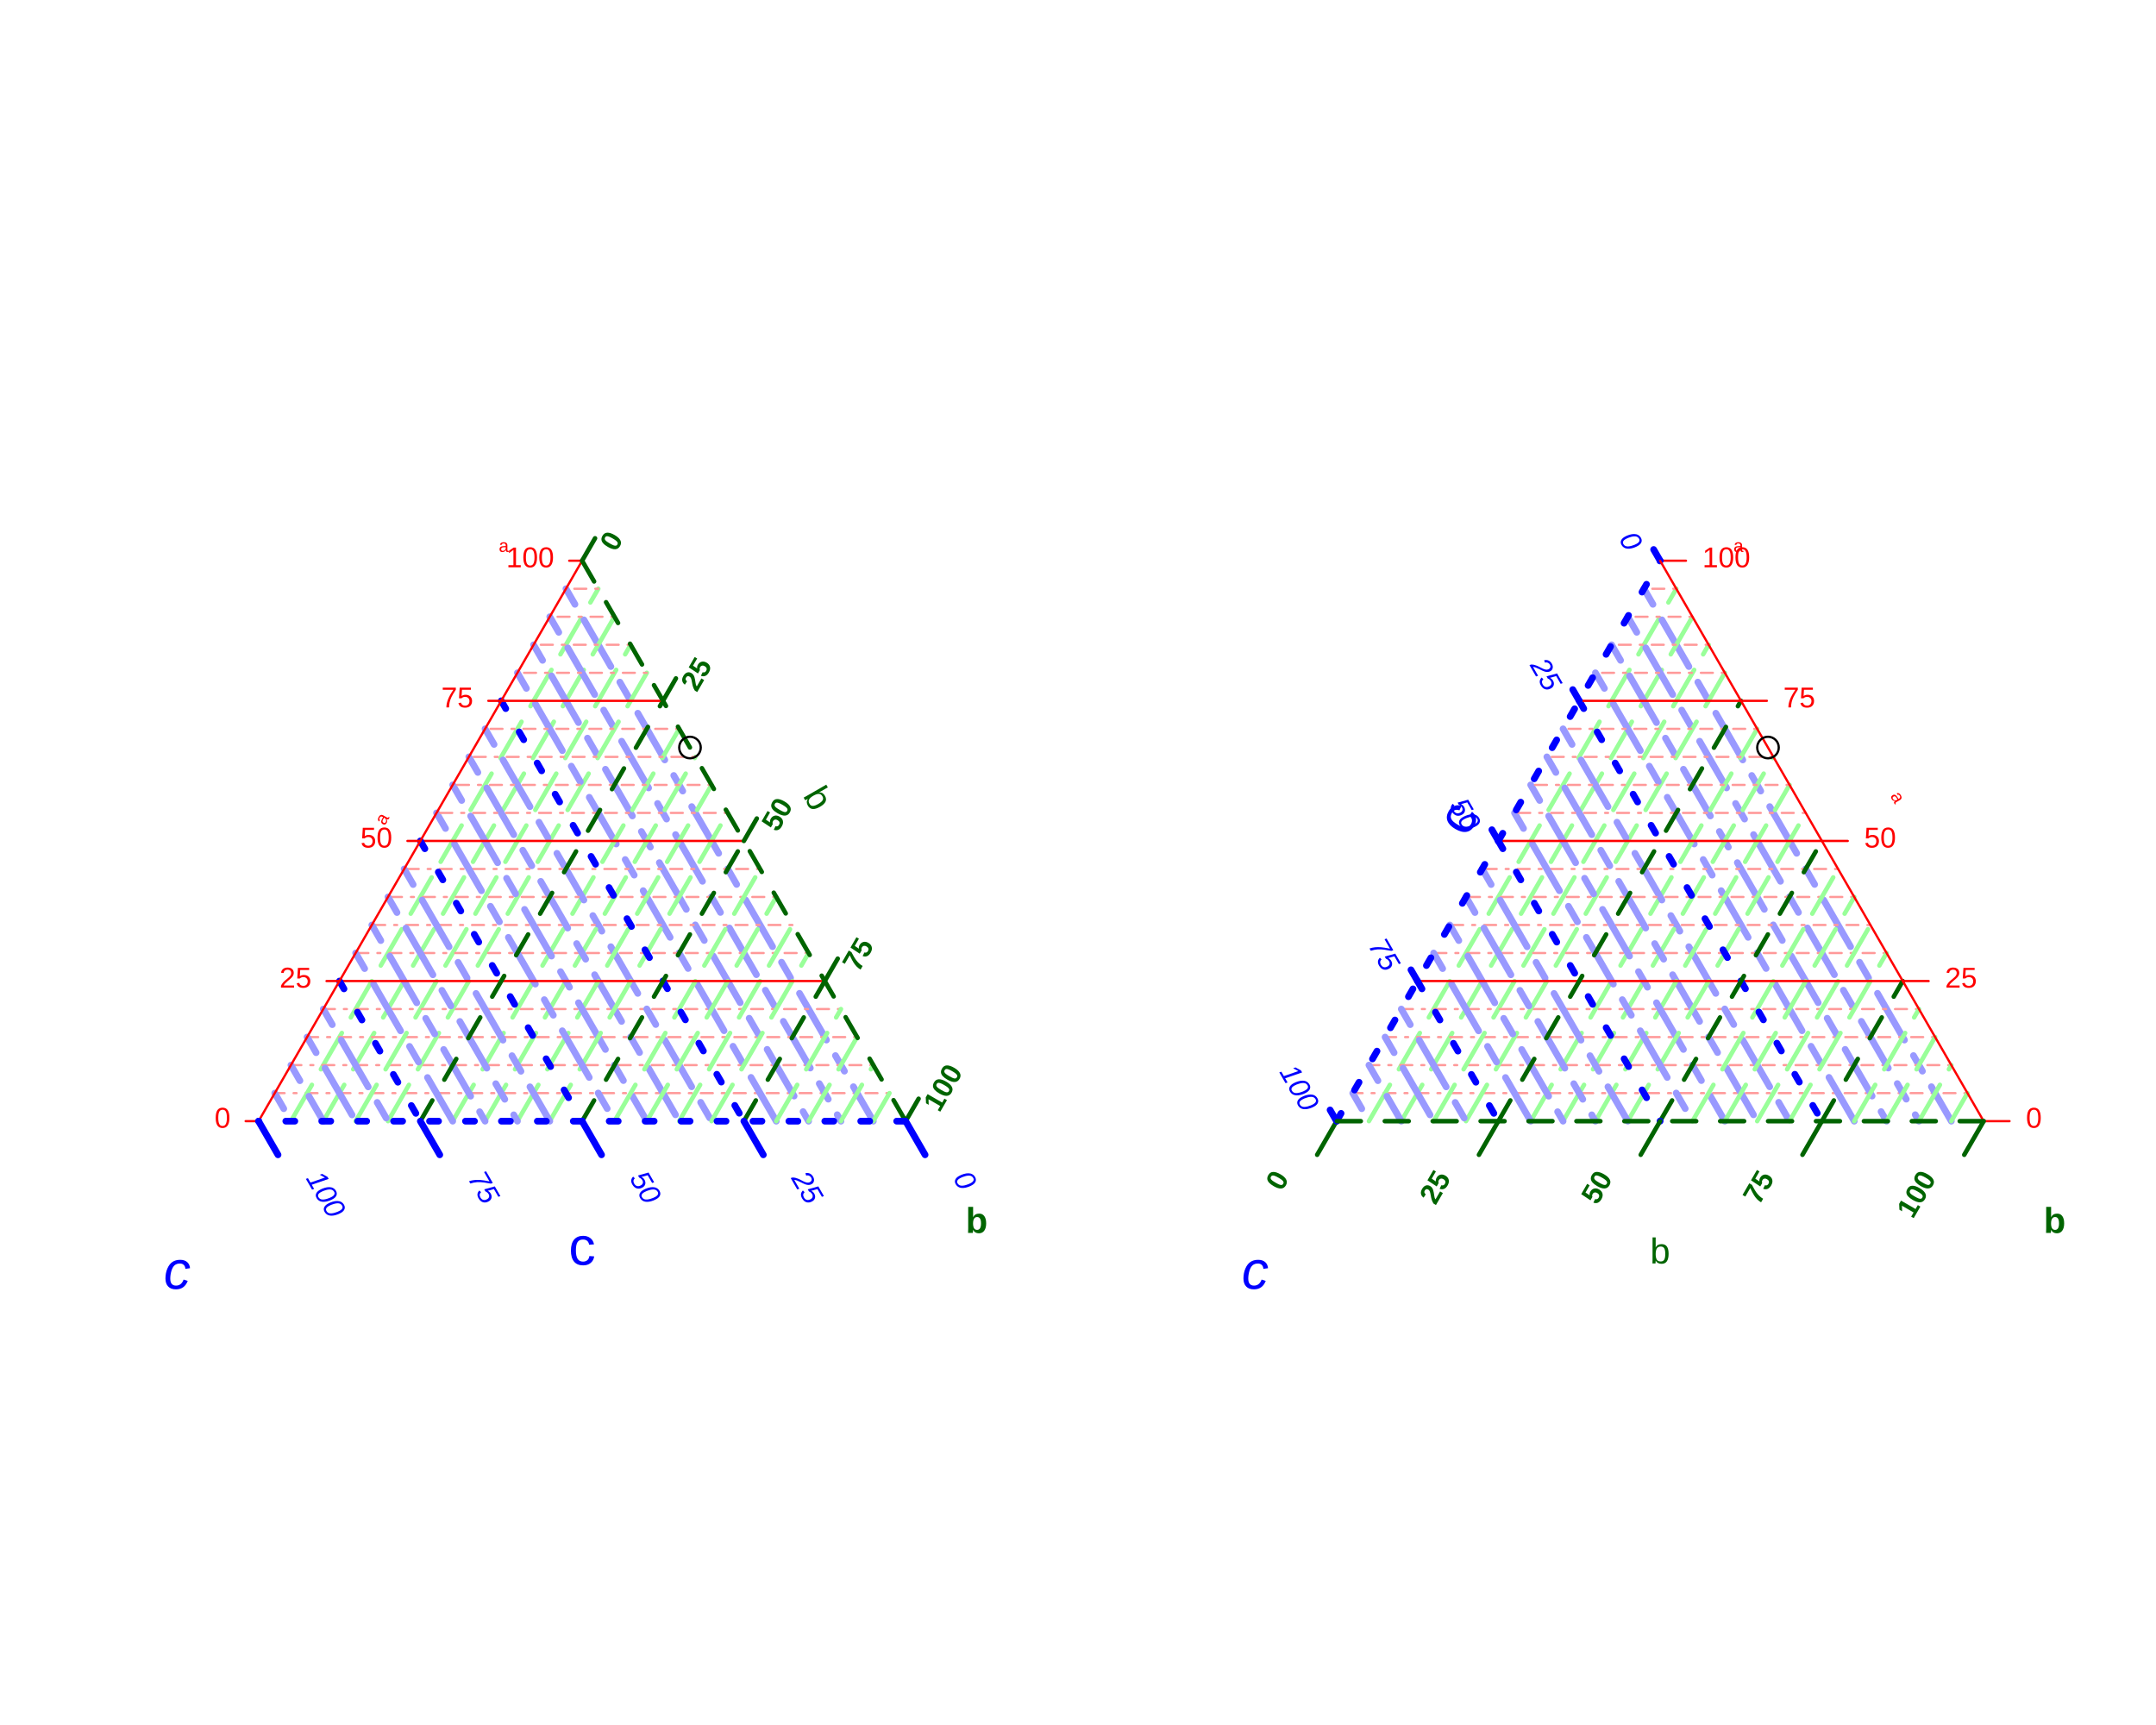
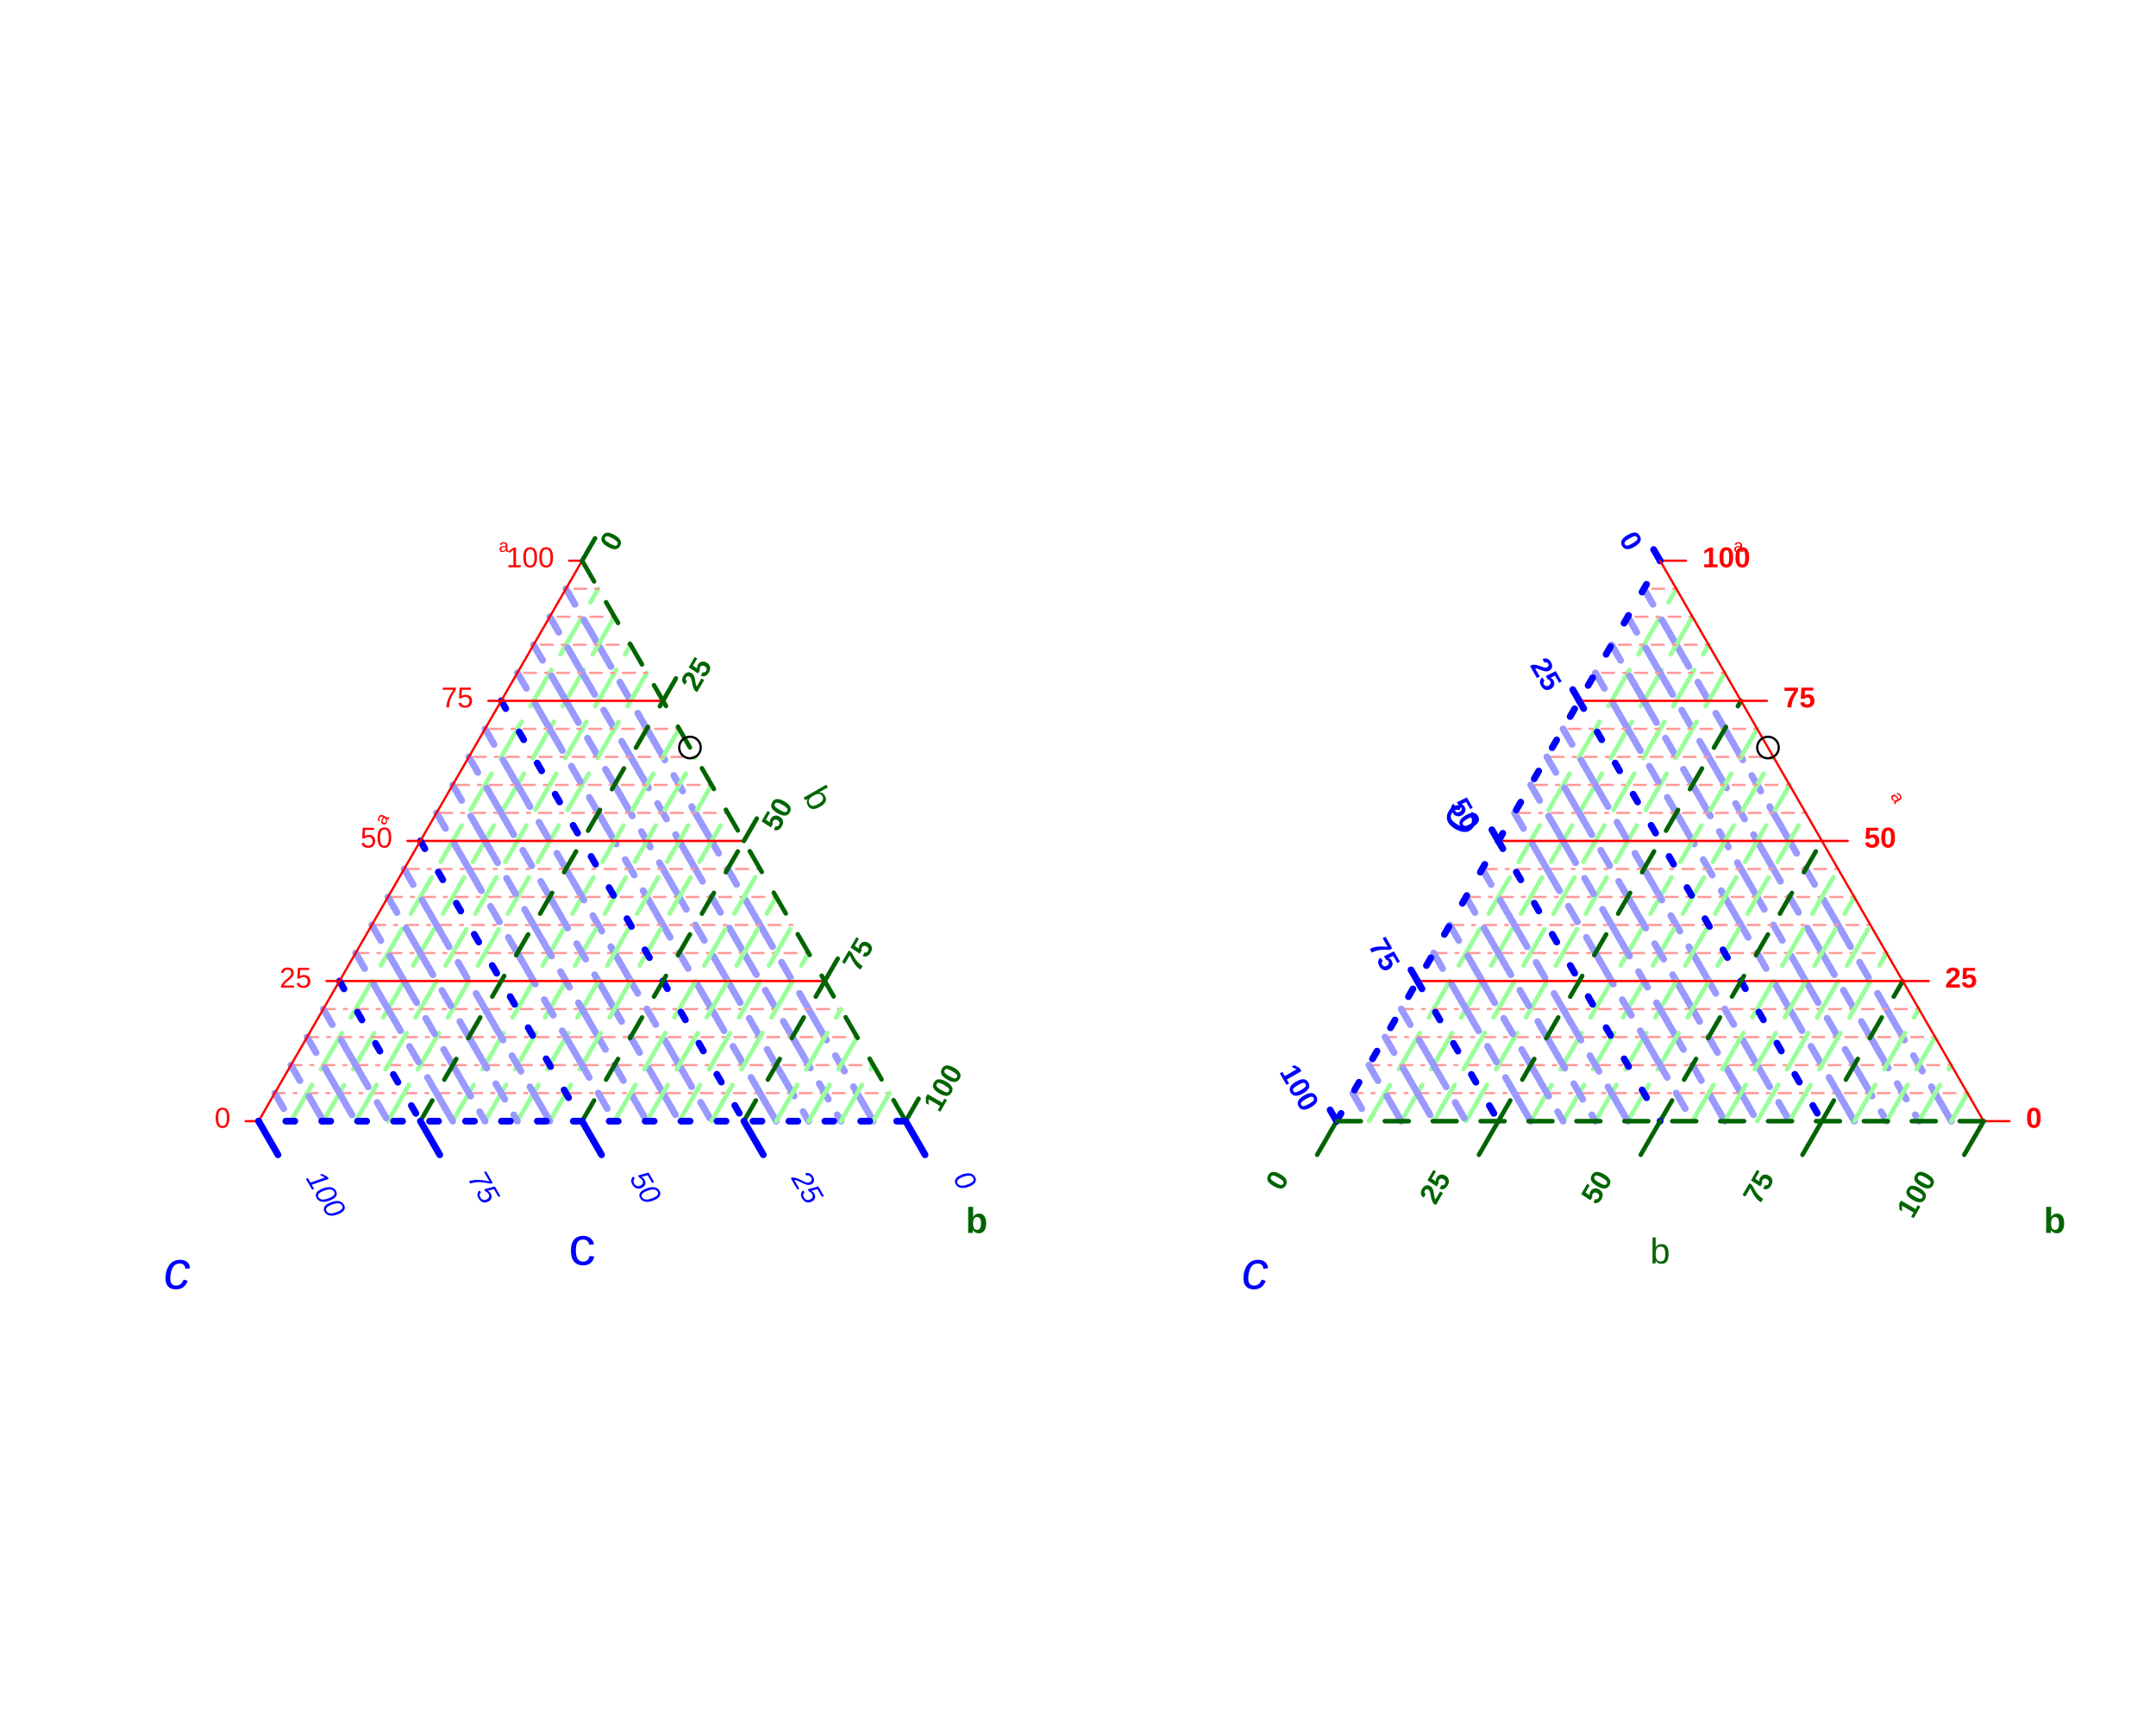
<svg xmlns="http://www.w3.org/2000/svg" viewBox="0 0 720.00 576.00">
  <defs>
    <style type="text/css">
    line, polyline, polygon, path, rect, circle {
      fill: none;
      stroke: #000000;
      stroke-linecap: round;
      stroke-linejoin: round;
      stroke-miterlimit: 10.00;
    }
  </style>
  </defs>
  <rect width="100%" height="100%" style="stroke: none; fill: #FFFFFF;" />
  <polyline points="194.40,187.23 302.45,374.37 86.35,374.37 194.40,187.23 194.40,187.23 " style="stroke-width: 0.75; stroke: none;" />
  <polyline points="297.04,365.01 91.76,365.01 " style="stroke-width: 0.75; stroke: #FF9999; stroke-dasharray: 1.00,3.00,4.00,3.00;" />
  <polyline points="97.16,374.37 199.80,196.59 " style="stroke-width: 1.50; stroke: #99FF99; stroke-dasharray: 14.00,6.00;" />
  <polyline points="189.00,196.59 291.64,374.37 " style="stroke-width: 2.25; stroke: #9999FF; stroke-dasharray: 6.00,6.00,18.00,6.00;" />
  <polyline points="291.64,355.66 97.16,355.66 " style="stroke-width: 0.75; stroke: #FF9999; stroke-dasharray: 1.00,3.00,4.00,3.00;" />
  <polyline points="107.96,374.37 205.20,205.94 " style="stroke-width: 1.50; stroke: #99FF99; stroke-dasharray: 14.00,6.00;" />
  <polyline points="183.60,205.94 280.84,374.37 " style="stroke-width: 2.25; stroke: #9999FF; stroke-dasharray: 6.00,6.00,18.00,6.00;" />
  <polyline points="286.24,346.30 102.56,346.30 " style="stroke-width: 0.75; stroke: #FF9999; stroke-dasharray: 1.00,3.00,4.00,3.00;" />
  <polyline points="118.77,374.37 210.61,215.30 " style="stroke-width: 1.50; stroke: #99FF99; stroke-dasharray: 14.00,6.00;" />
  <polyline points="178.19,215.30 270.03,374.37 " style="stroke-width: 2.25; stroke: #9999FF; stroke-dasharray: 6.00,6.00,18.00,6.00;" />
  <polyline points="280.84,336.94 107.96,336.94 " style="stroke-width: 0.75; stroke: #FF9999; stroke-dasharray: 1.00,3.00,4.00,3.00;" />
  <polyline points="129.57,374.37 216.01,224.66 " style="stroke-width: 1.50; stroke: #99FF99; stroke-dasharray: 14.00,6.00;" />
  <polyline points="172.79,224.66 259.23,374.37 " style="stroke-width: 2.25; stroke: #9999FF; stroke-dasharray: 6.00,6.00,18.00,6.00;" />
  <polyline points="270.03,318.23 118.77,318.23 " style="stroke-width: 0.75; stroke: #FF9999; stroke-dasharray: 1.00,3.00,4.00,3.00;" />
  <polyline points="151.18,374.37 226.81,243.37 " style="stroke-width: 1.50; stroke: #99FF99; stroke-dasharray: 14.00,6.00;" />
  <polyline points="161.99,243.37 237.62,374.37 " style="stroke-width: 2.25; stroke: #9999FF; stroke-dasharray: 6.00,6.00,18.00,6.00;" />
  <polyline points="264.63,308.87 124.17,308.87 " style="stroke-width: 0.75; stroke: #FF9999; stroke-dasharray: 1.00,3.00,4.00,3.00;" />
  <polyline points="161.99,374.37 232.22,252.73 " style="stroke-width: 1.50; stroke: #99FF99; stroke-dasharray: 14.00,6.00;" />
  <polyline points="156.58,252.73 226.81,374.37 " style="stroke-width: 2.25; stroke: #9999FF; stroke-dasharray: 6.00,6.00,18.00,6.00;" />
  <polyline points="259.23,299.51 129.57,299.51 " style="stroke-width: 0.75; stroke: #FF9999; stroke-dasharray: 1.00,3.00,4.00,3.00;" />
  <polyline points="172.79,374.37 237.62,262.09 " style="stroke-width: 1.50; stroke: #99FF99; stroke-dasharray: 14.00,6.00;" />
  <polyline points="151.18,262.09 216.01,374.37 " style="stroke-width: 2.25; stroke: #9999FF; stroke-dasharray: 6.00,6.00,18.00,6.00;" />
  <polyline points="253.83,290.16 134.97,290.16 " style="stroke-width: 0.75; stroke: #FF9999; stroke-dasharray: 1.00,3.00,4.00,3.00;" />
  <polyline points="183.60,374.37 243.02,271.44 " style="stroke-width: 1.50; stroke: #99FF99; stroke-dasharray: 14.00,6.00;" />
  <polyline points="145.78,271.44 205.20,374.37 " style="stroke-width: 2.25; stroke: #9999FF; stroke-dasharray: 6.00,6.00,18.00,6.00;" />
  <polyline points="243.02,271.44 145.78,271.44 " style="stroke-width: 0.75; stroke: #FF9999; stroke-dasharray: 1.00,3.00,4.00,3.00;" />
  <polyline points="205.20,374.37 253.83,290.16 " style="stroke-width: 1.50; stroke: #99FF99; stroke-dasharray: 14.00,6.00;" />
  <polyline points="134.97,290.16 183.60,374.37 " style="stroke-width: 2.25; stroke: #9999FF; stroke-dasharray: 6.00,6.00,18.00,6.00;" />
  <polyline points="237.62,262.09 151.18,262.09 " style="stroke-width: 0.75; stroke: #FF9999; stroke-dasharray: 1.00,3.00,4.00,3.00;" />
  <polyline points="216.01,374.37 259.23,299.51 " style="stroke-width: 1.50; stroke: #99FF99; stroke-dasharray: 14.00,6.00;" />
  <polyline points="129.57,299.51 172.79,374.37 " style="stroke-width: 2.25; stroke: #9999FF; stroke-dasharray: 6.00,6.00,18.00,6.00;" />
  <polyline points="232.22,252.73 156.58,252.73 " style="stroke-width: 0.75; stroke: #FF9999; stroke-dasharray: 1.00,3.00,4.00,3.00;" />
  <polyline points="226.81,374.37 264.63,308.87 " style="stroke-width: 1.50; stroke: #99FF99; stroke-dasharray: 14.00,6.00;" />
  <polyline points="124.17,308.87 161.99,374.37 " style="stroke-width: 2.25; stroke: #9999FF; stroke-dasharray: 6.00,6.00,18.00,6.00;" />
  <polyline points="226.81,243.37 161.99,243.37 " style="stroke-width: 0.75; stroke: #FF9999; stroke-dasharray: 1.00,3.00,4.00,3.00;" />
  <polyline points="237.62,374.37 270.03,318.23 " style="stroke-width: 1.50; stroke: #99FF99; stroke-dasharray: 14.00,6.00;" />
  <polyline points="118.77,318.23 151.18,374.37 " style="stroke-width: 2.25; stroke: #9999FF; stroke-dasharray: 6.00,6.00,18.00,6.00;" />
  <polyline points="216.01,224.66 172.79,224.66 " style="stroke-width: 0.75; stroke: #FF9999; stroke-dasharray: 1.00,3.00,4.00,3.00;" />
  <polyline points="259.23,374.37 280.84,336.94 " style="stroke-width: 1.50; stroke: #99FF99; stroke-dasharray: 14.00,6.00;" />
  <polyline points="107.96,336.94 129.57,374.37 " style="stroke-width: 2.25; stroke: #9999FF; stroke-dasharray: 6.00,6.00,18.00,6.00;" />
  <polyline points="210.61,215.30 178.19,215.30 " style="stroke-width: 0.75; stroke: #FF9999; stroke-dasharray: 1.00,3.00,4.00,3.00;" />
  <polyline points="270.03,374.37 286.24,346.30 " style="stroke-width: 1.50; stroke: #99FF99; stroke-dasharray: 14.00,6.00;" />
  <polyline points="102.56,346.30 118.77,374.37 " style="stroke-width: 2.25; stroke: #9999FF; stroke-dasharray: 6.00,6.00,18.00,6.00;" />
  <polyline points="205.20,205.94 183.60,205.94 " style="stroke-width: 0.75; stroke: #FF9999; stroke-dasharray: 1.00,3.00,4.00,3.00;" />
  <polyline points="280.84,374.37 291.64,355.66 " style="stroke-width: 1.50; stroke: #99FF99; stroke-dasharray: 14.00,6.00;" />
  <polyline points="97.16,355.66 107.96,374.37 " style="stroke-width: 2.25; stroke: #9999FF; stroke-dasharray: 6.00,6.00,18.00,6.00;" />
  <polyline points="199.80,196.59 189.00,196.59 " style="stroke-width: 0.75; stroke: #FF9999; stroke-dasharray: 1.00,3.00,4.00,3.00;" />
  <polyline points="291.64,374.37 297.04,365.01 " style="stroke-width: 1.50; stroke: #99FF99; stroke-dasharray: 14.00,6.00;" />
  <polyline points="91.76,365.01 97.16,374.37 " style="stroke-width: 2.25; stroke: #9999FF; stroke-dasharray: 6.00,6.00,18.00,6.00;" />
  <polyline points="275.43,327.59 113.37,327.59 " style="stroke-width: 0.75; stroke: #FF0000;" />
  <polyline points="140.38,374.37 221.41,234.01 " style="stroke-width: 1.50; stroke: #006400; stroke-dasharray: 8.00,8.00;" />
  <polyline points="167.39,234.01 248.42,374.37 " style="stroke-width: 2.25; stroke: #0000FF; stroke-dasharray: 3.00,9.00;" />
  <polyline points="248.42,280.80 140.38,280.80 " style="stroke-width: 0.75; stroke: #FF0000;" />
  <polyline points="194.40,374.37 248.42,280.80 " style="stroke-width: 1.50; stroke: #006400; stroke-dasharray: 8.00,8.00;" />
  <polyline points="140.38,280.80 194.40,374.37 " style="stroke-width: 2.25; stroke: #0000FF; stroke-dasharray: 3.00,9.00;" />
  <polyline points="221.41,234.01 167.39,234.01 " style="stroke-width: 0.75; stroke: #FF0000;" />
  <polyline points="248.42,374.37 275.43,327.59 " style="stroke-width: 1.50; stroke: #006400; stroke-dasharray: 8.00,8.00;" />
  <polyline points="113.37,327.59 140.38,374.37 " style="stroke-width: 2.25; stroke: #0000FF; stroke-dasharray: 3.00,9.00;" />
  <polyline points="86.35,374.37 82.03,374.37 " style="stroke-width: 0.75; stroke: #FF0000;" />
  <polyline points="194.40,187.23 198.72,179.74 " style="stroke-width: 1.50; stroke: #006400;" />
  <polyline points="302.45,374.37 308.93,385.60 " style="stroke-width: 2.25; stroke: #0000FF;" />
  <text x="71.66" y="376.57" style="font-size: 9.60px; fill: #FF0000; font-family: Liberation Sans;" textLength="5.33px" lengthAdjust="spacingAndGlyphs">0</text>
  <text transform="translate(205.66,184.59) rotate(-60)" style="font-size: 9.60px; font-weight: bold; fill: #006400; font-family: Liberation Sans;" textLength="5.33px" lengthAdjust="spacingAndGlyphs">0</text>
  <text transform="translate(318.12,393.43) rotate(60)" style="font-size: 9.60px; font-style: italic; fill: #0000FF; font-family: Liberation Sans;" textLength="5.33px" lengthAdjust="spacingAndGlyphs">0</text>
  <polyline points="113.37,327.59 109.04,327.59 " style="stroke-width: 0.75; stroke: #FF0000;" />
  <polyline points="221.41,234.01 225.73,226.53 " style="stroke-width: 1.50; stroke: #006400;" />
  <polyline points="248.42,374.37 254.91,385.60 " style="stroke-width: 2.25; stroke: #0000FF;" />
  <text x="93.35" y="329.78" style="font-size: 9.60px; fill: #FF0000; font-family: Liberation Sans;" textLength="10.66px" lengthAdjust="spacingAndGlyphs">25</text>
  <text transform="translate(232.68,231.37) rotate(-60)" style="font-size: 9.60px; font-weight: bold; fill: #006400; font-family: Liberation Sans;" textLength="10.66px" lengthAdjust="spacingAndGlyphs">25</text>
  <text transform="translate(264.09,393.43) rotate(60)" style="font-size: 9.60px; font-style: italic; fill: #0000FF; font-family: Liberation Sans;" textLength="10.66px" lengthAdjust="spacingAndGlyphs">25</text>
  <polyline points="140.38,280.80 136.06,280.80 " style="stroke-width: 0.75; stroke: #FF0000;" />
  <polyline points="248.42,280.80 252.74,273.31 " style="stroke-width: 1.50; stroke: #006400;" />
  <polyline points="194.40,374.37 200.88,385.60 " style="stroke-width: 2.25; stroke: #0000FF;" />
  <text x="120.36" y="283.00" style="font-size: 9.60px; fill: #FF0000; font-family: Liberation Sans;" textLength="10.66px" lengthAdjust="spacingAndGlyphs">50</text>
  <text transform="translate(259.69,278.16) rotate(-60)" style="font-size: 9.60px; font-weight: bold; fill: #006400; font-family: Liberation Sans;" textLength="10.66px" lengthAdjust="spacingAndGlyphs">50</text>
  <text transform="translate(210.07,393.43) rotate(60)" style="font-size: 9.60px; font-style: italic; fill: #0000FF; font-family: Liberation Sans;" textLength="10.66px" lengthAdjust="spacingAndGlyphs">50</text>
  <polyline points="167.39,234.01 163.07,234.01 " style="stroke-width: 0.75; stroke: #FF0000;" />
  <polyline points="275.43,327.59 279.76,320.10 " style="stroke-width: 1.50; stroke: #006400;" />
  <polyline points="140.38,374.37 146.86,385.60 " style="stroke-width: 2.25; stroke: #0000FF;" />
  <text x="147.37" y="236.21" style="font-size: 9.60px; fill: #FF0000; font-family: Liberation Sans;" textLength="10.66px" lengthAdjust="spacingAndGlyphs">75</text>
  <text transform="translate(286.70,324.94) rotate(-60)" style="font-size: 9.60px; font-weight: bold; fill: #006400; font-family: Liberation Sans;" textLength="10.66px" lengthAdjust="spacingAndGlyphs">75</text>
  <text transform="translate(156.05,393.43) rotate(60)" style="font-size: 9.60px; font-style: italic; fill: #0000FF; font-family: Liberation Sans;" textLength="10.66px" lengthAdjust="spacingAndGlyphs">75</text>
  <polyline points="194.40,187.23 190.08,187.23 " style="stroke-width: 0.75; stroke: #FF0000;" />
  <polyline points="302.45,374.37 306.77,366.88 " style="stroke-width: 1.50; stroke: #006400;" />
  <polyline points="86.35,374.37 92.84,385.60 " style="stroke-width: 2.25; stroke: #0000FF;" />
  <text x="169.05" y="189.43" style="font-size: 9.60px; fill: #FF0000; font-family: Liberation Sans;" textLength="15.98px" lengthAdjust="spacingAndGlyphs">100</text>
  <text transform="translate(313.71,371.73) rotate(-60)" style="font-size: 9.60px; font-weight: bold; fill: #006400; font-family: Liberation Sans;" textLength="15.98px" lengthAdjust="spacingAndGlyphs">100</text>
  <text transform="translate(102.02,393.43) rotate(60)" style="font-size: 9.60px; font-style: italic; fill: #0000FF; font-family: Liberation Sans;" textLength="15.98px" lengthAdjust="spacingAndGlyphs">100</text>
  <polyline points="86.35,374.37 194.40,187.23 " style="stroke-width: 0.75; stroke: #FF0000;" />
  <polyline points="194.40,187.23 302.45,374.37 " style="stroke-width: 1.50; stroke: #006400; stroke-dasharray: 8.00,8.00;" />
  <polyline points="302.45,374.37 86.35,374.37 " style="stroke-width: 2.25; stroke: #0000FF; stroke-dasharray: 3.00,9.00;" />
  <text transform="translate(128.44,275.84) rotate(-60)" style="font-size: 6.00px; fill: #FF0000; font-family: Liberation Sans;" textLength="3.34px" lengthAdjust="spacingAndGlyphs">a</text>
  <text transform="translate(267.99,265.65) rotate(-300)" style="font-size: 12.00px; fill: #006400; font-family: Liberation Sans;" textLength="6.67px" lengthAdjust="spacingAndGlyphs">b</text>
  <text x="189.90" y="422.35" style="font-size: 18.00px; fill: #0000FF; font-family: Liberation Sans;" textLength="9.00px" lengthAdjust="spacingAndGlyphs">c</text>
  <text x="166.57" y="184.28" style="font-size: 6.00px; fill: #FF0000; font-family: Liberation Sans;" textLength="3.34px" lengthAdjust="spacingAndGlyphs">a</text>
  <text x="322.49" y="411.69" style="font-size: 12.00px; font-weight: bold; fill: #006400; font-family: Liberation Sans;" textLength="7.33px" lengthAdjust="spacingAndGlyphs">b</text>
  <text x="54.66" y="430.36" style="font-size: 18.00px; font-style: italic; fill: #0000FF; font-family: Liberation Sans;" textLength="9.00px" lengthAdjust="spacingAndGlyphs">c</text>
  <circle cx="230.42" cy="249.61" r="2.70pt" style="stroke-width: 0.75;" />
  <polyline points="554.40,187.23 662.45,374.37 446.35,374.37 554.40,187.23 554.40,187.23 " style="stroke-width: 0.75; stroke: none;" />
  <polyline points="657.04,365.01 451.76,365.01 " style="stroke-width: 0.75; stroke: #FF9999; stroke-dasharray: 1.00,3.00,4.00,3.00;" />
  <polyline points="457.16,374.37 559.80,196.59 " style="stroke-width: 1.50; stroke: #99FF99; stroke-dasharray: 14.00,6.00;" />
  <polyline points="549.00,196.59 651.64,374.37 " style="stroke-width: 2.25; stroke: #9999FF; stroke-dasharray: 6.00,6.00,18.00,6.00;" />
  <polyline points="651.64,355.66 457.16,355.66 " style="stroke-width: 0.75; stroke: #FF9999; stroke-dasharray: 1.00,3.00,4.00,3.00;" />
  <polyline points="467.96,374.37 565.20,205.94 " style="stroke-width: 1.50; stroke: #99FF99; stroke-dasharray: 14.00,6.00;" />
  <polyline points="543.60,205.94 640.84,374.37 " style="stroke-width: 2.25; stroke: #9999FF; stroke-dasharray: 6.00,6.00,18.00,6.00;" />
  <polyline points="646.24,346.30 462.56,346.30 " style="stroke-width: 0.75; stroke: #FF9999; stroke-dasharray: 1.00,3.00,4.00,3.00;" />
  <polyline points="478.77,374.37 570.61,215.30 " style="stroke-width: 1.50; stroke: #99FF99; stroke-dasharray: 14.00,6.00;" />
  <polyline points="538.19,215.30 630.03,374.37 " style="stroke-width: 2.25; stroke: #9999FF; stroke-dasharray: 6.00,6.00,18.00,6.00;" />
  <polyline points="640.84,336.94 467.96,336.94 " style="stroke-width: 0.75; stroke: #FF9999; stroke-dasharray: 1.00,3.00,4.00,3.00;" />
  <polyline points="489.57,374.37 576.01,224.66 " style="stroke-width: 1.50; stroke: #99FF99; stroke-dasharray: 14.00,6.00;" />
  <polyline points="532.79,224.66 619.23,374.37 " style="stroke-width: 2.25; stroke: #9999FF; stroke-dasharray: 6.00,6.00,18.00,6.00;" />
  <polyline points="630.03,318.23 478.77,318.23 " style="stroke-width: 0.75; stroke: #FF9999; stroke-dasharray: 1.00,3.00,4.00,3.00;" />
  <polyline points="511.18,374.37 586.81,243.37 " style="stroke-width: 1.50; stroke: #99FF99; stroke-dasharray: 14.00,6.00;" />
  <polyline points="521.99,243.37 597.62,374.37 " style="stroke-width: 2.25; stroke: #9999FF; stroke-dasharray: 6.00,6.00,18.00,6.00;" />
  <polyline points="624.63,308.87 484.17,308.87 " style="stroke-width: 0.75; stroke: #FF9999; stroke-dasharray: 1.00,3.00,4.00,3.00;" />
  <polyline points="521.99,374.37 592.22,252.73 " style="stroke-width: 1.50; stroke: #99FF99; stroke-dasharray: 14.00,6.00;" />
  <polyline points="516.58,252.73 586.81,374.37 " style="stroke-width: 2.25; stroke: #9999FF; stroke-dasharray: 6.00,6.00,18.00,6.00;" />
  <polyline points="619.23,299.51 489.57,299.51 " style="stroke-width: 0.75; stroke: #FF9999; stroke-dasharray: 1.00,3.00,4.00,3.00;" />
  <polyline points="532.79,374.37 597.62,262.09 " style="stroke-width: 1.50; stroke: #99FF99; stroke-dasharray: 14.00,6.00;" />
  <polyline points="511.18,262.09 576.01,374.37 " style="stroke-width: 2.25; stroke: #9999FF; stroke-dasharray: 6.00,6.00,18.00,6.00;" />
  <polyline points="613.83,290.16 494.97,290.16 " style="stroke-width: 0.75; stroke: #FF9999; stroke-dasharray: 1.00,3.00,4.00,3.00;" />
  <polyline points="543.60,374.37 603.02,271.44 " style="stroke-width: 1.50; stroke: #99FF99; stroke-dasharray: 14.00,6.00;" />
  <polyline points="505.78,271.44 565.20,374.37 " style="stroke-width: 2.25; stroke: #9999FF; stroke-dasharray: 6.00,6.00,18.00,6.00;" />
  <polyline points="603.02,271.44 505.78,271.44 " style="stroke-width: 0.75; stroke: #FF9999; stroke-dasharray: 1.00,3.00,4.00,3.00;" />
  <polyline points="565.20,374.37 613.83,290.16 " style="stroke-width: 1.50; stroke: #99FF99; stroke-dasharray: 14.00,6.00;" />
  <polyline points="494.97,290.16 543.60,374.37 " style="stroke-width: 2.25; stroke: #9999FF; stroke-dasharray: 6.00,6.00,18.00,6.00;" />
  <polyline points="597.62,262.09 511.18,262.09 " style="stroke-width: 0.75; stroke: #FF9999; stroke-dasharray: 1.00,3.00,4.00,3.00;" />
  <polyline points="576.01,374.37 619.23,299.51 " style="stroke-width: 1.50; stroke: #99FF99; stroke-dasharray: 14.00,6.00;" />
  <polyline points="489.57,299.51 532.79,374.37 " style="stroke-width: 2.25; stroke: #9999FF; stroke-dasharray: 6.00,6.00,18.00,6.00;" />
  <polyline points="592.22,252.73 516.58,252.73 " style="stroke-width: 0.75; stroke: #FF9999; stroke-dasharray: 1.00,3.00,4.00,3.00;" />
  <polyline points="586.81,374.37 624.63,308.87 " style="stroke-width: 1.50; stroke: #99FF99; stroke-dasharray: 14.00,6.00;" />
  <polyline points="484.17,308.87 521.99,374.37 " style="stroke-width: 2.25; stroke: #9999FF; stroke-dasharray: 6.00,6.00,18.00,6.00;" />
  <polyline points="586.81,243.37 521.99,243.37 " style="stroke-width: 0.75; stroke: #FF9999; stroke-dasharray: 1.00,3.00,4.00,3.00;" />
  <polyline points="597.62,374.37 630.03,318.23 " style="stroke-width: 1.50; stroke: #99FF99; stroke-dasharray: 14.00,6.00;" />
  <polyline points="478.77,318.23 511.18,374.37 " style="stroke-width: 2.25; stroke: #9999FF; stroke-dasharray: 6.00,6.00,18.00,6.00;" />
  <polyline points="576.01,224.66 532.79,224.66 " style="stroke-width: 0.75; stroke: #FF9999; stroke-dasharray: 1.00,3.00,4.00,3.00;" />
  <polyline points="619.23,374.37 640.84,336.94 " style="stroke-width: 1.50; stroke: #99FF99; stroke-dasharray: 14.00,6.00;" />
  <polyline points="467.96,336.94 489.57,374.37 " style="stroke-width: 2.25; stroke: #9999FF; stroke-dasharray: 6.00,6.00,18.00,6.00;" />
  <polyline points="570.61,215.30 538.19,215.30 " style="stroke-width: 0.75; stroke: #FF9999; stroke-dasharray: 1.00,3.00,4.00,3.00;" />
  <polyline points="630.03,374.37 646.24,346.30 " style="stroke-width: 1.50; stroke: #99FF99; stroke-dasharray: 14.00,6.00;" />
  <polyline points="462.56,346.30 478.77,374.37 " style="stroke-width: 2.25; stroke: #9999FF; stroke-dasharray: 6.00,6.00,18.00,6.00;" />
  <polyline points="565.20,205.94 543.60,205.94 " style="stroke-width: 0.75; stroke: #FF9999; stroke-dasharray: 1.00,3.00,4.00,3.00;" />
  <polyline points="640.84,374.37 651.64,355.66 " style="stroke-width: 1.50; stroke: #99FF99; stroke-dasharray: 14.00,6.00;" />
  <polyline points="457.16,355.66 467.96,374.37 " style="stroke-width: 2.25; stroke: #9999FF; stroke-dasharray: 6.00,6.00,18.00,6.00;" />
  <polyline points="559.80,196.59 549.00,196.59 " style="stroke-width: 0.75; stroke: #FF9999; stroke-dasharray: 1.00,3.00,4.00,3.00;" />
  <polyline points="651.64,374.37 657.04,365.01 " style="stroke-width: 1.50; stroke: #99FF99; stroke-dasharray: 14.00,6.00;" />
  <polyline points="451.76,365.01 457.16,374.37 " style="stroke-width: 2.25; stroke: #9999FF; stroke-dasharray: 6.00,6.00,18.00,6.00;" />
  <polyline points="635.43,327.59 473.37,327.59 " style="stroke-width: 0.75; stroke: #FF0000;" />
  <polyline points="500.38,374.37 581.41,234.01 " style="stroke-width: 1.50; stroke: #006400; stroke-dasharray: 8.00,8.00;" />
  <polyline points="527.39,234.01 608.42,374.37 " style="stroke-width: 2.25; stroke: #0000FF; stroke-dasharray: 3.00,9.00;" />
  <polyline points="608.42,280.80 500.38,280.80 " style="stroke-width: 0.75; stroke: #FF0000;" />
  <polyline points="554.40,374.37 608.42,280.80 " style="stroke-width: 1.50; stroke: #006400; stroke-dasharray: 8.00,8.00;" />
  <polyline points="500.38,280.80 554.40,374.37 " style="stroke-width: 2.25; stroke: #0000FF; stroke-dasharray: 3.00,9.00;" />
  <polyline points="581.41,234.01 527.39,234.01 " style="stroke-width: 0.75; stroke: #FF0000;" />
  <polyline points="608.42,374.37 635.43,327.59 " style="stroke-width: 1.50; stroke: #006400; stroke-dasharray: 8.00,8.00;" />
  <polyline points="473.37,327.59 500.38,374.37 " style="stroke-width: 2.25; stroke: #0000FF; stroke-dasharray: 3.00,9.00;" />
  <polyline points="446.35,374.37 444.19,370.63 " style="stroke-width: 2.25; stroke: #0000FF;" />
  <polyline points="554.40,187.23 563.04,187.23 " style="stroke-width: 0.75; stroke: #FF0000;" />
  <polyline points="662.45,374.37 655.96,385.60 " style="stroke-width: 1.50; stroke: #006400;" />
-   <text transform="translate(427.10,357.88) rotate(60)" style="font-size: 9.60px; font-style: italic; fill: #0000FF; font-family: Liberation Sans;" textLength="15.98px" lengthAdjust="spacingAndGlyphs">100</text>
-   <text x="568.51" y="189.43" style="font-size: 9.60px; fill: #FF0000; font-family: Liberation Sans;" textLength="15.98px" lengthAdjust="spacingAndGlyphs">100</text>
+   <text transform="translate(427.10,357.88) rotate(60)" style="font-size: 9.60px; font-weight: bold; fill: #0000FF; font-family: Liberation Sans;" textLength="15.98px" lengthAdjust="spacingAndGlyphs">100</text>
+   <text x="568.51" y="189.43" style="font-size: 9.60px; font-weight: bold; fill: #FF0000; font-family: Liberation Sans;" textLength="15.98px" lengthAdjust="spacingAndGlyphs">100</text>
  <text transform="translate(638.78,407.28) rotate(-60)" style="font-size: 9.60px; font-weight: bold; fill: #006400; font-family: Liberation Sans;" textLength="15.98px" lengthAdjust="spacingAndGlyphs">100</text>
  <polyline points="473.37,327.59 471.20,323.84 " style="stroke-width: 2.25; stroke: #0000FF;" />
  <polyline points="581.41,234.01 590.06,234.01 " style="stroke-width: 0.75; stroke: #FF0000;" />
  <polyline points="608.42,374.37 601.94,385.60 " style="stroke-width: 1.50; stroke: #006400;" />
-   <text transform="translate(456.77,315.71) rotate(60)" style="font-size: 9.60px; font-style: italic; fill: #0000FF; font-family: Liberation Sans;" textLength="10.66px" lengthAdjust="spacingAndGlyphs">75</text>
-   <text x="595.53" y="236.21" style="font-size: 9.60px; fill: #FF0000; font-family: Liberation Sans;" textLength="10.66px" lengthAdjust="spacingAndGlyphs">75</text>
+   <text transform="translate(456.77,315.71) rotate(60)" style="font-size: 9.60px; font-weight: bold; fill: #0000FF; font-family: Liberation Sans;" textLength="10.66px" lengthAdjust="spacingAndGlyphs">75</text>
+   <text x="595.53" y="236.21" style="font-size: 9.60px; font-weight: bold; fill: #FF0000; font-family: Liberation Sans;" textLength="10.66px" lengthAdjust="spacingAndGlyphs">75</text>
  <text transform="translate(587.43,402.66) rotate(-60)" style="font-size: 9.60px; font-weight: bold; fill: #006400; font-family: Liberation Sans;" textLength="10.66px" lengthAdjust="spacingAndGlyphs">75</text>
  <polyline points="500.38,280.80 498.22,277.06 " style="stroke-width: 2.25; stroke: #0000FF;" />
  <polyline points="608.42,280.80 617.07,280.80 " style="stroke-width: 0.75; stroke: #FF0000;" />
  <polyline points="554.40,374.37 547.92,385.60 " style="stroke-width: 1.50; stroke: #006400;" />
-   <text transform="translate(483.78,268.93) rotate(60)" style="font-size: 9.60px; font-style: italic; fill: #0000FF; font-family: Liberation Sans;" textLength="10.66px" lengthAdjust="spacingAndGlyphs">50</text>
-   <text x="622.54" y="283.00" style="font-size: 9.60px; fill: #FF0000; font-family: Liberation Sans;" textLength="10.66px" lengthAdjust="spacingAndGlyphs">50</text>
+   <text transform="translate(483.78,268.93) rotate(60)" style="font-size: 9.60px; font-weight: bold; fill: #0000FF; font-family: Liberation Sans;" textLength="10.66px" lengthAdjust="spacingAndGlyphs">50</text>
+   <text x="622.54" y="283.00" style="font-size: 9.60px; font-weight: bold; fill: #FF0000; font-family: Liberation Sans;" textLength="10.66px" lengthAdjust="spacingAndGlyphs">50</text>
  <text transform="translate(533.40,402.66) rotate(-60)" style="font-size: 9.60px; font-weight: bold; fill: #006400; font-family: Liberation Sans;" textLength="10.66px" lengthAdjust="spacingAndGlyphs">50</text>
  <polyline points="527.39,234.01 525.23,230.27 " style="stroke-width: 2.25; stroke: #0000FF;" />
  <polyline points="635.43,327.59 644.08,327.59 " style="stroke-width: 0.75; stroke: #FF0000;" />
  <polyline points="500.38,374.37 493.89,385.60 " style="stroke-width: 1.50; stroke: #006400;" />
-   <text transform="translate(510.80,222.14) rotate(60)" style="font-size: 9.60px; font-style: italic; fill: #0000FF; font-family: Liberation Sans;" textLength="10.66px" lengthAdjust="spacingAndGlyphs">25</text>
-   <text x="649.55" y="329.78" style="font-size: 9.60px; fill: #FF0000; font-family: Liberation Sans;" textLength="10.66px" lengthAdjust="spacingAndGlyphs">25</text>
+   <text transform="translate(510.80,222.14) rotate(60)" style="font-size: 9.60px; font-weight: bold; fill: #0000FF; font-family: Liberation Sans;" textLength="10.66px" lengthAdjust="spacingAndGlyphs">25</text>
+   <text x="649.55" y="329.78" style="font-size: 9.60px; font-weight: bold; fill: #FF0000; font-family: Liberation Sans;" textLength="10.66px" lengthAdjust="spacingAndGlyphs">25</text>
  <text transform="translate(479.38,402.66) rotate(-60)" style="font-size: 9.60px; font-weight: bold; fill: #006400; font-family: Liberation Sans;" textLength="10.66px" lengthAdjust="spacingAndGlyphs">25</text>
  <polyline points="554.40,187.23 552.24,183.49 " style="stroke-width: 2.25; stroke: #0000FF;" />
  <polyline points="662.45,374.37 671.09,374.37 " style="stroke-width: 0.75; stroke: #FF0000;" />
  <polyline points="446.35,374.37 439.87,385.60 " style="stroke-width: 1.50; stroke: #006400;" />
-   <text transform="translate(540.47,179.97) rotate(60)" style="font-size: 9.60px; font-style: italic; fill: #0000FF; font-family: Liberation Sans;" textLength="5.33px" lengthAdjust="spacingAndGlyphs">0</text>
-   <text x="676.56" y="376.57" style="font-size: 9.60px; fill: #FF0000; font-family: Liberation Sans;" textLength="5.33px" lengthAdjust="spacingAndGlyphs">0</text>
+   <text transform="translate(540.47,179.97) rotate(60)" style="font-size: 9.60px; font-weight: bold; fill: #0000FF; font-family: Liberation Sans;" textLength="5.33px" lengthAdjust="spacingAndGlyphs">0</text>
+   <text x="676.56" y="376.57" style="font-size: 9.60px; font-weight: bold; fill: #FF0000; font-family: Liberation Sans;" textLength="5.33px" lengthAdjust="spacingAndGlyphs">0</text>
  <text transform="translate(428.02,398.05) rotate(-60)" style="font-size: 9.60px; font-weight: bold; fill: #006400; font-family: Liberation Sans;" textLength="5.33px" lengthAdjust="spacingAndGlyphs">0</text>
  <polyline points="446.35,374.37 554.40,187.23 " style="stroke-width: 2.25; stroke: #0000FF; stroke-dasharray: 3.00,9.00;" />
  <polyline points="554.40,187.23 662.45,374.37 " style="stroke-width: 0.75; stroke: #FF0000;" />
  <polyline points="662.45,374.37 446.35,374.37 " style="stroke-width: 1.50; stroke: #006400; stroke-dasharray: 8.00,8.00;" />
  <text transform="translate(489.77,279.87) rotate(-60)" style="font-size: 18.00px; fill: #0000FF; font-family: Liberation Sans;" textLength="9.00px" lengthAdjust="spacingAndGlyphs">c</text>
  <text transform="translate(631.17,265.74) rotate(-300)" style="font-size: 6.00px; fill: #FF0000; font-family: Liberation Sans;" textLength="3.34px" lengthAdjust="spacingAndGlyphs">a</text>
  <text x="551.06" y="421.88" style="font-size: 12.00px; fill: #006400; font-family: Liberation Sans;" textLength="6.67px" lengthAdjust="spacingAndGlyphs">b</text>
  <text x="578.89" y="184.28" style="font-size: 6.00px; fill: #FF0000; font-family: Liberation Sans;" textLength="3.34px" lengthAdjust="spacingAndGlyphs">a</text>
  <text x="682.49" y="411.69" style="font-size: 12.00px; font-weight: bold; fill: #006400; font-family: Liberation Sans;" textLength="7.33px" lengthAdjust="spacingAndGlyphs">b</text>
  <text x="414.66" y="430.36" style="font-size: 18.00px; font-style: italic; fill: #0000FF; font-family: Liberation Sans;" textLength="9.00px" lengthAdjust="spacingAndGlyphs">c</text>
  <circle cx="590.42" cy="249.61" r="2.70pt" style="stroke-width: 0.75;" />
</svg>
